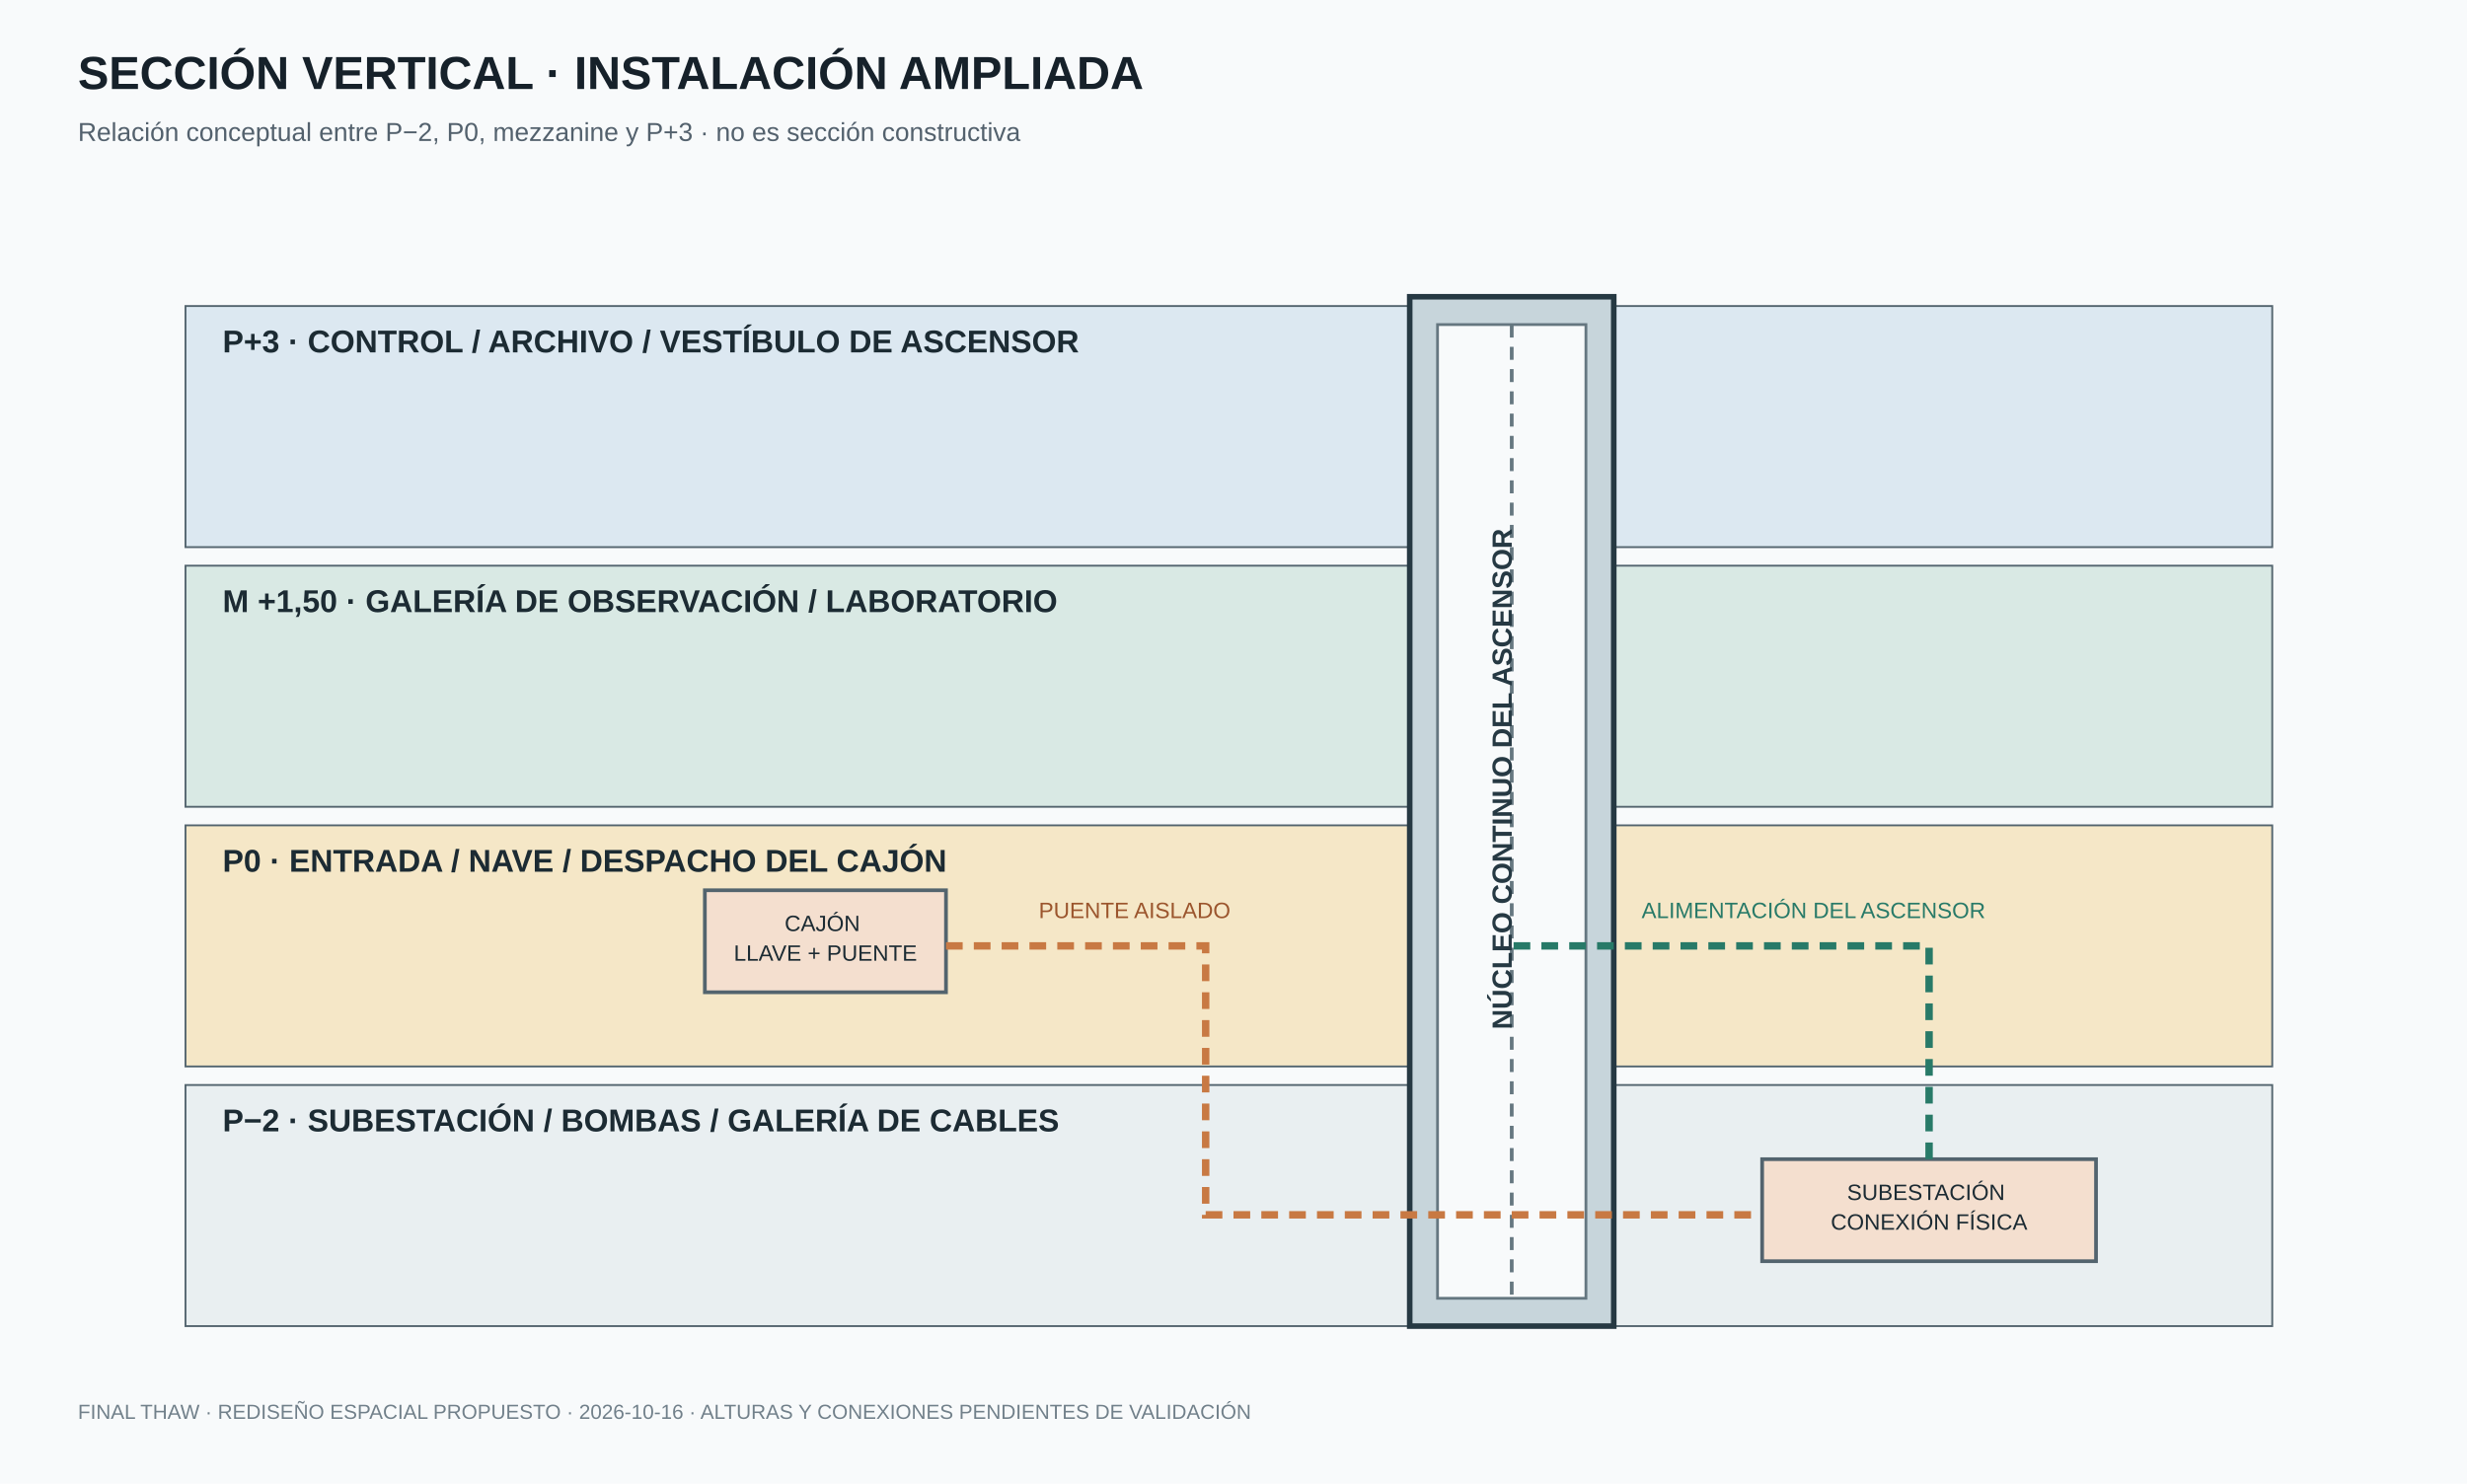
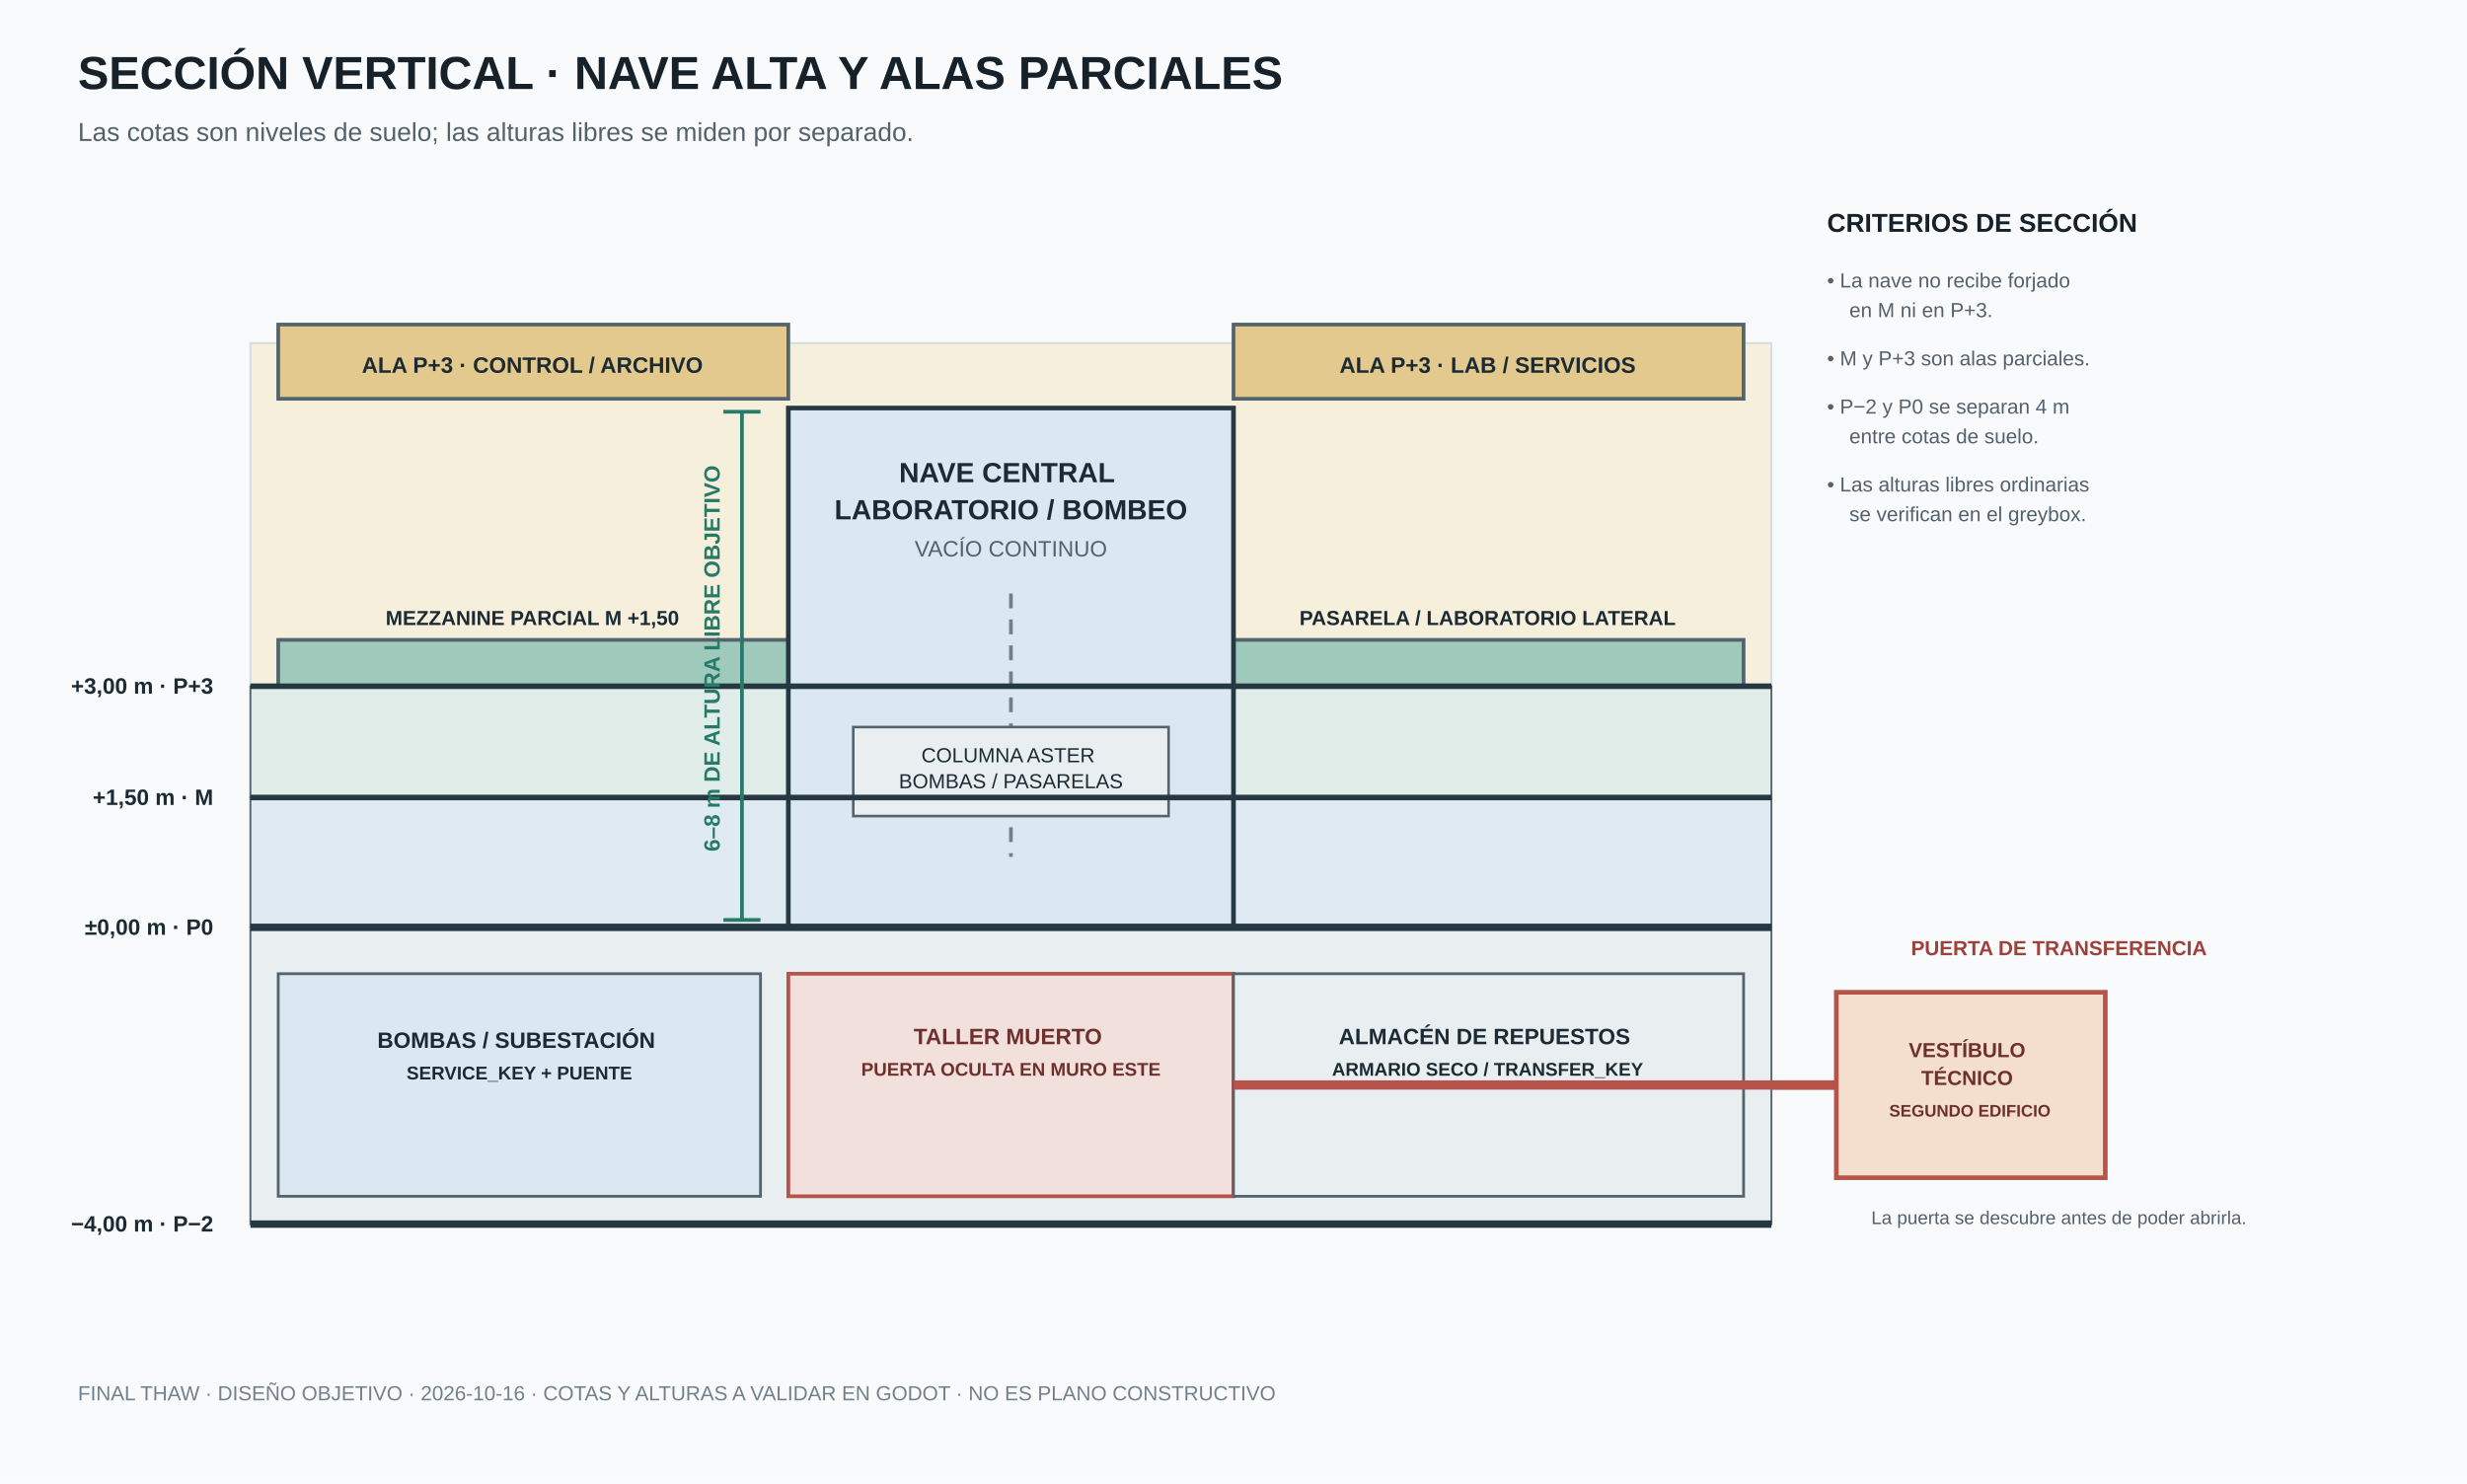
- <svg xmlns="http://www.w3.org/2000/svg" viewBox="0 0 1330 800" role="img" aria-label="Sección vertical conceptual de la instalación ampliada de Final Thaw">
+ <svg xmlns="http://www.w3.org/2000/svg" viewBox="0 0 1330 800" role="img" aria-label="Sección vertical conceptual: nave central alta, mezzanine y ala superior parciales, y puerta de transferencia en P−2">
  <rect width="1330" height="800" fill="#f8fafb" />
-   <text x="42" y="48" font-family="Arial,sans-serif" font-size="25" font-weight="700" fill="#16212a">SECCIÓN VERTICAL · INSTALACIÓN AMPLIADA</text>
-   <text x="42" y="76" font-family="Arial,sans-serif" font-size="14" fill="#53616d">Relación conceptual entre P−2, P0, mezzanine y P+3 · no es sección constructiva</text>
-   <rect x="100" y="165" width="1125" height="130" fill="#dce8f1" stroke="#53646e" />
-   <rect x="100" y="305" width="1125" height="130" fill="#d9e9e4" stroke="#53646e" />
-   <rect x="100" y="445" width="1125" height="130" fill="#f5e7c7" stroke="#53646e" />
-   <rect x="100" y="585" width="1125" height="130" fill="#e9eff1" stroke="#53646e" />
-   <text x="120" y="190" font-family="Arial,sans-serif" font-size="17" font-weight="700" fill="#1c2b33">P+3 · CONTROL / ARCHIVO / VESTÍBULO DE ASCENSOR</text>
-   <text x="120" y="330" font-family="Arial,sans-serif" font-size="17" font-weight="700" fill="#1c2b33">M +1,50 · GALERÍA DE OBSERVACIÓN / LABORATORIO</text>
-   <text x="120" y="470" font-family="Arial,sans-serif" font-size="17" font-weight="700" fill="#1c2b33">P0 · ENTRADA / NAVE / DESPACHO DEL CAJÓN</text>
-   <text x="120" y="610" font-family="Arial,sans-serif" font-size="17" font-weight="700" fill="#1c2b33">P−2 · SUBESTACIÓN / BOMBAS / GALERÍA DE CABLES</text>
-   <rect x="760" y="160" width="110" height="555" fill="#c7d5db" stroke="#263943" stroke-width="3" />
-   <rect x="775" y="175" width="80" height="525" fill="#f8fafb" stroke="#657780" stroke-width="1.5" />
-   <line x1="815" y1="175" x2="815" y2="700" stroke="#657780" stroke-width="2" stroke-dasharray="7 5" />
-   <text x="815" y="420" transform="rotate(-90 815 420)" text-anchor="middle" font-family="Arial,sans-serif" font-size="15" font-weight="700" fill="#263943">NÚCLEO CONTINUO DEL ASCENSOR</text>
-   <rect x="380" y="480" width="130" height="55" fill="#f4dfcf" stroke="#53646e" stroke-width="2" />
-   <text x="445" y="502" text-anchor="middle" font-family="Arial,sans-serif" font-size="12" fill="#1c2b33">
-     <tspan x="445">CAJÓN</tspan>
-     <tspan x="445" dy="16">LLAVE + PUENTE</tspan>
+   <text x="42" y="48" font-family="Arial,sans-serif" font-size="25" font-weight="700" fill="#16212a">SECCIÓN VERTICAL · NAVE ALTA Y ALAS PARCIALES</text>
+   <text x="42" y="76" font-family="Arial,sans-serif" font-size="14" fill="#53616d">Las cotas son niveles de suelo; las alturas libres se miden por separado.</text>
+   <rect x="135" y="185" width="820" height="185" fill="#f5e7c7" fill-opacity=".6" stroke="#d2dce1" stroke-width="1" />
+   <rect x="135" y="370" width="820" height="60" fill="#d9e9e4" fill-opacity=".8" stroke="#53646e" stroke-width="1" />
+   <rect x="135" y="430" width="820" height="70" fill="#dce8f1" fill-opacity=".85" stroke="#53646e" stroke-width="1" />
+   <rect x="135" y="500" width="820" height="160" fill="#e9eff1" stroke="#53646e" stroke-width="1" />
+   <rect x="150" y="175" width="275" height="40" fill="#e3c98d" stroke="#53646e" stroke-width="2" />
+   <rect x="665" y="175" width="275" height="40" fill="#e3c98d" stroke="#53646e" stroke-width="2" />
+   <text x="287" y="201" text-anchor="middle" font-family="Arial,sans-serif" font-size="12" font-weight="700" fill="#1c2b33">ALA P+3 · CONTROL / ARCHIVO</text>
+   <text x="802" y="201" text-anchor="middle" font-family="Arial,sans-serif" font-size="12" font-weight="700" fill="#1c2b33">ALA P+3 · LAB / SERVICIOS</text>
+   <rect x="150" y="345" width="275" height="25" fill="#9fc9bb" stroke="#53646e" stroke-width="2" />
+   <rect x="665" y="345" width="275" height="25" fill="#9fc9bb" stroke="#53646e" stroke-width="2" />
+   <text x="287" y="337" text-anchor="middle" font-family="Arial,sans-serif" font-size="11" font-weight="700" fill="#1c2b33">MEZZANINE PARCIAL M +1,50</text>
+   <text x="802" y="337" text-anchor="middle" font-family="Arial,sans-serif" font-size="11" font-weight="700" fill="#1c2b33">PASARELA / LABORATORIO LATERAL</text>
+   <rect x="425" y="220" width="240" height="280" fill="#dce8f1" stroke="#263943" stroke-width="2.5" />
+   <text x="545" y="260" text-anchor="middle" font-family="Arial,sans-serif" font-size="15" font-weight="700" fill="#1c2b33">
+     <tspan x="545">NAVE CENTRAL</tspan>
+     <tspan x="545" dy="20">LABORATORIO / BOMBEO</tspan>
  </text>
-   <rect x="950" y="625" width="180" height="55" fill="#f4dfcf" stroke="#53646e" stroke-width="2" />
-   <text x="1040" y="647" text-anchor="middle" font-family="Arial,sans-serif" font-size="12" fill="#1c2b33">
-     <tspan x="1040">SUBESTACIÓN</tspan>
-     <tspan x="1040" dy="16">CONEXIÓN FÍSICA</tspan>
+   <text x="545" y="300" text-anchor="middle" font-family="Arial,sans-serif" font-size="12" fill="#53616d">VACÍO CONTINUO</text>
+   <line x1="545" y1="320" x2="545" y2="462" stroke="#71808a" stroke-width="2" stroke-dasharray="8 6" />
+   <rect x="460" y="392" width="170" height="48" fill="#e9eff1" stroke="#53646e" stroke-width="1.4" />
+   <text x="545" y="411" text-anchor="middle" font-family="Arial,sans-serif" font-size="11" fill="#1c2b33">
+     <tspan x="545">COLUMNA ASTER</tspan>
+     <tspan x="545" dy="14">BOMBAS / PASARELAS</tspan>
  </text>
-   <path d="M510 510 H650 V655 H950" fill="none" stroke="#c87943" stroke-width="4" stroke-dasharray="9 6" />
-   <path d="M1040 625 V510 H815" fill="none" stroke="#287a68" stroke-width="4" stroke-dasharray="9 6" />
-   <text x="560" y="495" font-family="Arial,sans-serif" font-size="12" fill="#9b552d">PUENTE AISLADO</text>
-   <text x="885" y="495" font-family="Arial,sans-serif" font-size="12" fill="#287a68">ALIMENTACIÓN DEL ASCENSOR</text>
-   <text x="42" y="765" font-family="Arial,sans-serif" font-size="11" fill="#71808a">FINAL THAW · REDISEÑO ESPACIAL PROPUESTO · 2026-10-16 · ALTURAS Y CONEXIONES PENDIENTES DE VALIDACIÓN</text>
+   <line x1="135" y1="370" x2="955" y2="370" stroke="#263943" stroke-width="3" />
+   <text x="115" y="374" text-anchor="end" font-family="Arial,sans-serif" font-size="12" font-weight="700" fill="#1c2b33">+3,00 m · P+3</text>
+   <line x1="135" y1="430" x2="955" y2="430" stroke="#263943" stroke-width="3" />
+   <text x="115" y="434" text-anchor="end" font-family="Arial,sans-serif" font-size="12" font-weight="700" fill="#1c2b33">+1,50 m · M</text>
+   <line x1="135" y1="500" x2="955" y2="500" stroke="#263943" stroke-width="4" />
+   <text x="115" y="504" text-anchor="end" font-family="Arial,sans-serif" font-size="12" font-weight="700" fill="#1c2b33">±0,00 m · P0</text>
+   <line x1="135" y1="660" x2="955" y2="660" stroke="#263943" stroke-width="4" />
+   <text x="115" y="664" text-anchor="end" font-family="Arial,sans-serif" font-size="12" font-weight="700" fill="#1c2b33">−4,00 m · P−2</text>
+   <line x1="400" y1="222" x2="400" y2="496" stroke="#287a68" stroke-width="2" />
+   <line x1="390" y1="222" x2="410" y2="222" stroke="#287a68" stroke-width="2" />
+   <line x1="390" y1="496" x2="410" y2="496" stroke="#287a68" stroke-width="2" />
+   <text x="388" y="355" transform="rotate(-90 388 355)" text-anchor="middle" font-family="Arial,sans-serif" font-size="12" font-weight="700" fill="#287a68">6–8 m DE ALTURA LIBRE OBJETIVO</text>
+   <rect x="150" y="525" width="260" height="120" fill="#dce8f1" stroke="#53646e" stroke-width="1.5" />
+   <text x="280" y="565" text-anchor="middle" font-family="Arial,sans-serif" font-size="12" font-weight="700" fill="#1c2b33">
+     <tspan x="280">BOMBAS / SUBESTACIÓN</tspan>
+     <tspan x="280" dy="17" font-size="10">SERVICE_KEY + PUENTE</tspan>
+   </text>
+   <rect x="425" y="525" width="240" height="120" fill="#f2e0dc" stroke="#b6534b" stroke-width="2" />
+   <text x="545" y="563" text-anchor="middle" font-family="Arial,sans-serif" font-size="12" font-weight="700" fill="#6d302d">
+     <tspan x="545">TALLER MUERTO</tspan>
+     <tspan x="545" dy="17" font-size="10">PUERTA OCULTA EN MURO ESTE</tspan>
+   </text>
+   <rect x="665" y="525" width="275" height="120" fill="#e9eff1" stroke="#53646e" stroke-width="1.5" />
+   <text x="802" y="563" text-anchor="middle" font-family="Arial,sans-serif" font-size="12" font-weight="700" fill="#1c2b33">
+     <tspan x="802">ALMACÉN DE REPUESTOS</tspan>
+     <tspan x="802" dy="17" font-size="10">ARMARIO SECO / TRANSFER_KEY</tspan>
+   </text>
+   <path d="M665 585 H990" stroke="#b6534b" stroke-width="5" />
+   <rect x="990" y="535" width="145" height="100" fill="#f4dfcf" stroke="#b6534b" stroke-width="2.5" />
+   <text x="1062" y="570" text-anchor="middle" font-family="Arial,sans-serif" font-size="11" font-weight="700" fill="#6d302d">
+     <tspan x="1062">VESTÍBULO</tspan>
+     <tspan x="1062" dy="15">TÉCNICO</tspan>
+     <tspan x="1062" dy="17" font-size="9">SEGUNDO EDIFICIO</tspan>
+   </text>
+   <path d="M955 585 H990" stroke="#b6534b" stroke-width="5" />
+   <text x="1110" y="515" text-anchor="middle" font-family="Arial,sans-serif" font-size="11" font-weight="700" fill="#9d413b">PUERTA DE TRANSFERENCIA</text>
+   <text x="1110" y="660" text-anchor="middle" font-family="Arial,sans-serif" font-size="10" fill="#53616d">La puerta se descubre antes de poder abrirla.</text>
+   <text x="985" y="125" font-family="Arial,sans-serif" font-size="14" font-weight="700" fill="#16212a">CRITERIOS DE SECCIÓN</text>
+   <text x="985" y="155" font-family="Arial,sans-serif" font-size="11" fill="#53616d">
+     <tspan x="985">• La nave no recibe forjado</tspan>
+     <tspan x="997" dy="16">en M ni en P+3.</tspan>
+     <tspan x="985" dy="26">• M y P+3 son alas parciales.</tspan>
+     <tspan x="985" dy="26">• P−2 y P0 se separan 4 m</tspan>
+     <tspan x="997" dy="16">entre cotas de suelo.</tspan>
+     <tspan x="985" dy="26">• Las alturas libres ordinarias</tspan>
+     <tspan x="997" dy="16">se verifican en el greybox.</tspan>
+   </text>
+   <text x="42" y="755" font-family="Arial,sans-serif" font-size="11" fill="#71808a">FINAL THAW · DISEÑO OBJETIVO · 2026-10-16 · COTAS Y ALTURAS A VALIDAR EN GODOT · NO ES PLANO CONSTRUCTIVO</text>
</svg>
